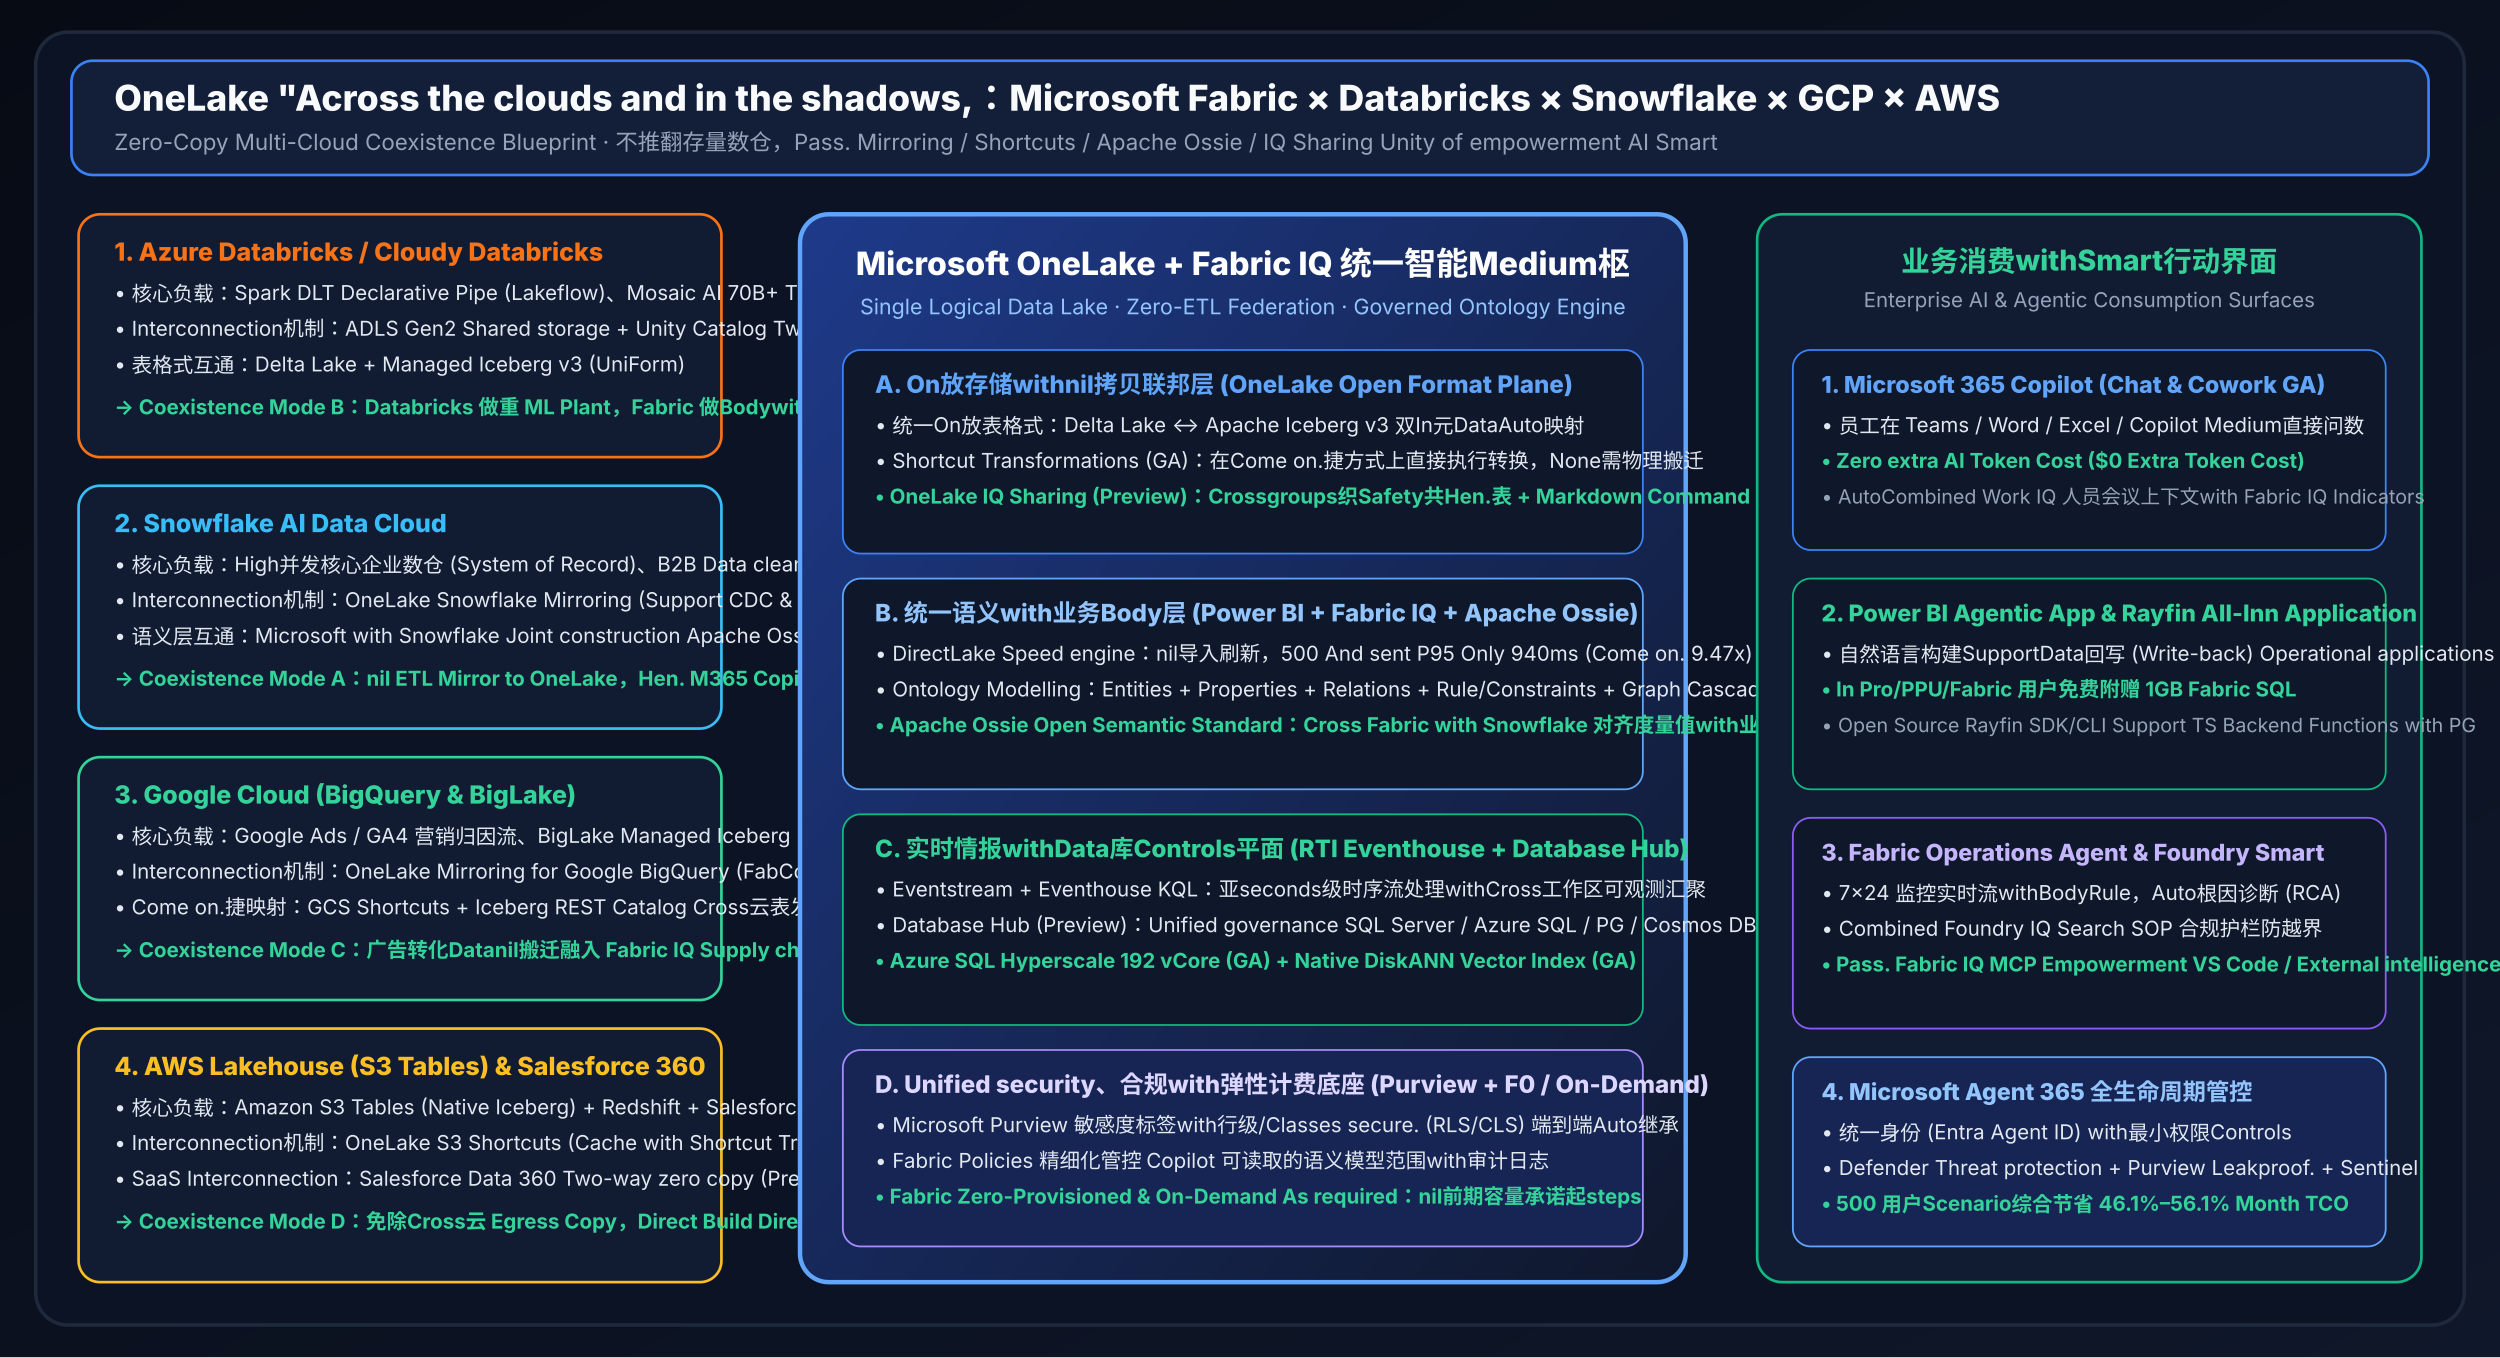
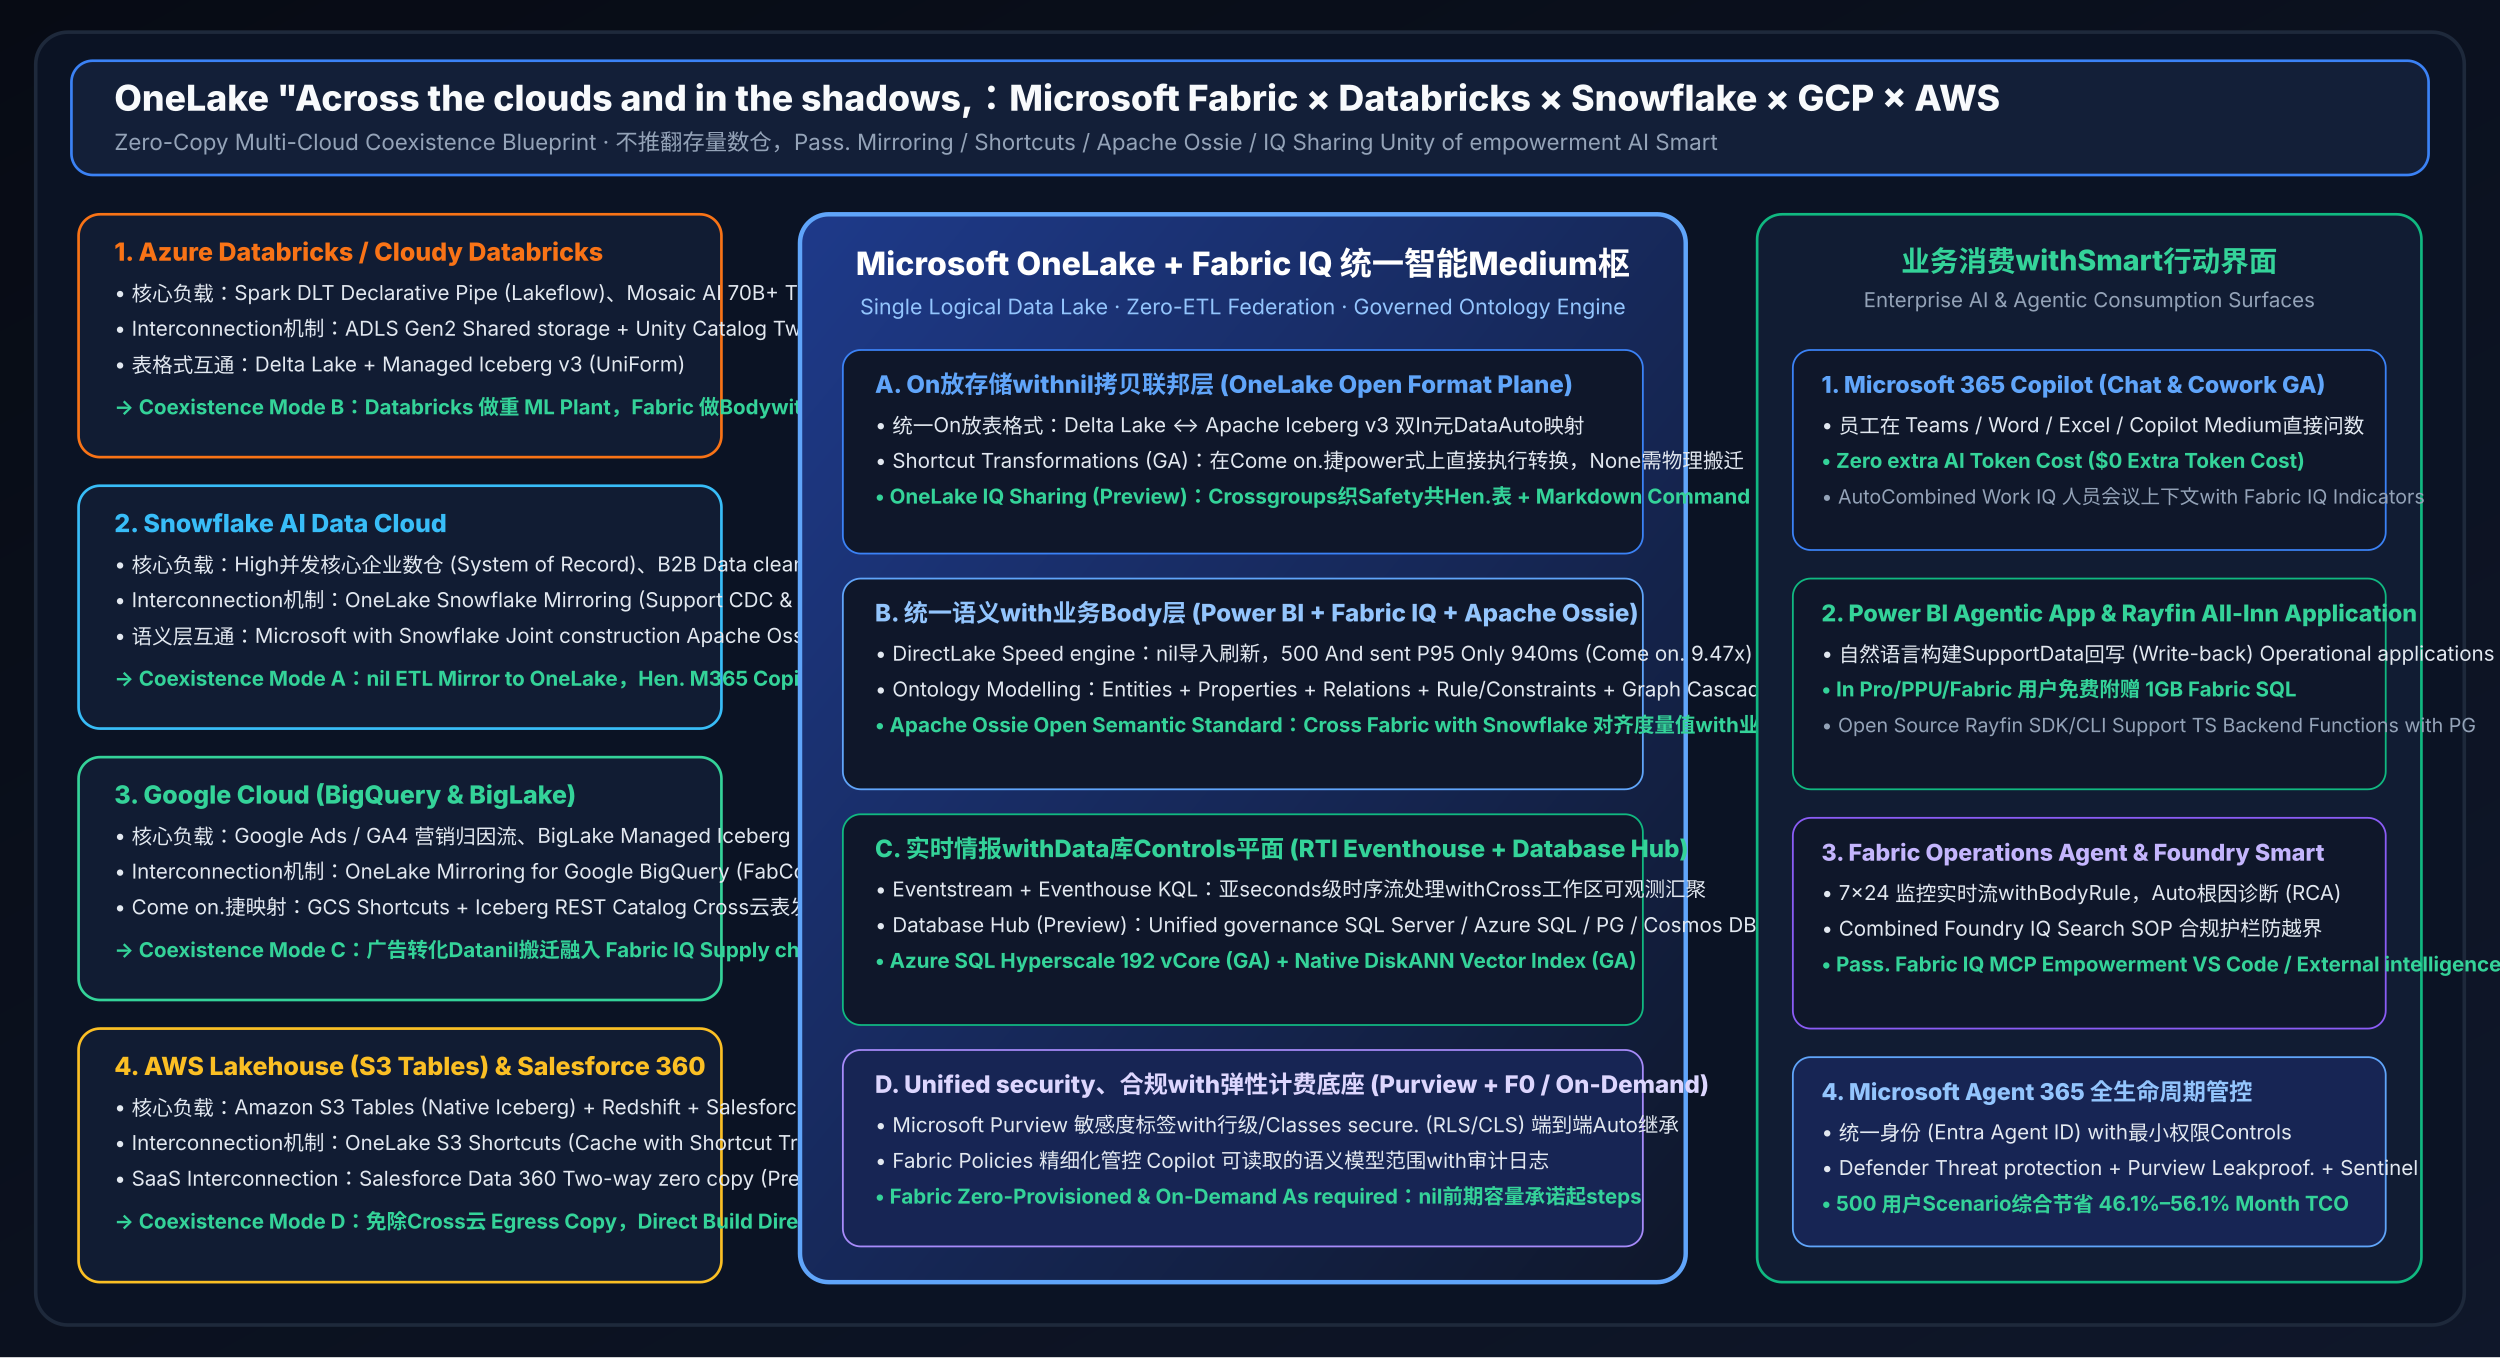
<svg xmlns="http://www.w3.org/2000/svg" viewBox="0 0 1400 760" width="1400" height="760" font-family="-apple-system, BlinkMacSystemFont, 'Segoe UI', 'PingFang SC', 'Microsoft YaHei', sans-serif">
  <defs>
    <linearGradient id="bg3" x1="0%" y1="0%" x2="100%" y2="100%">
      <stop offset="0%" stop-color="#070B14" />
      <stop offset="100%" stop-color="#0F172A" />
    </linearGradient>
    <linearGradient id="centerHub" x1="0%" y1="0%" x2="100%" y2="100%">
      <stop offset="0%" stop-color="#1E3A8A" />
      <stop offset="100%" stop-color="#0F172A" />
    </linearGradient>
  </defs>
  <rect width="1400" height="760" fill="url(#bg3)" />
  <rect x="20" y="18" width="1360" height="724" rx="18" fill="#0B1324" stroke="#1E293B" stroke-width="2" />
  <rect x="40" y="34" width="1320" height="64" rx="12" fill="#131F38" stroke="#3B82F6" stroke-width="1.5" />
  <text x="64" y="62" fill="#F8FAFC" font-size="20" font-weight="800">OneLake "Across the clouds and in the shadows,：Microsoft Fabric × Databricks × Snowflake × GCP × AWS</text>
  <text x="64" y="84" fill="#94A3B8" font-size="12.5">Zero-Copy Multi-Cloud Coexistence Blueprint · 不推翻存量数仓，Pass. Mirroring / Shortcuts / Apache Ossie / IQ Sharing Unity of empowerment AI Smart</text>
  <rect x="44" y="120" width="360" height="136" rx="12" fill="#111C33" stroke="#F97316" stroke-width="1.5" />
  <text x="64" y="146" fill="#F97316" font-size="14" font-weight="800">1. Azure Databricks / Cloudy Databricks</text>
  <text x="64" y="168" fill="#E2E8F0" font-size="11.5">• 核心负载：Spark DLT Declarative Pipe (Lakeflow)、Mosaic AI 70B+ Training</text>
  <text x="64" y="188" fill="#E2E8F0" font-size="11.5">• Interconnection机制：ADLS Gen2 Shared storage + Unity Catalog Two-way zero copy Shortcut</text>
  <text x="64" y="208" fill="#E2E8F0" font-size="11.5">• 表格式互通：Delta Lake + Managed Iceberg v3 (UniForm)</text>
  <text x="64" y="232" fill="#34D399" font-size="11.5" font-weight="700">→ Coexistence Mode B：Databricks 做重 ML Plant，Fabric 做Bodywith全员 BI/Agent</text>
  <rect x="44" y="272" width="360" height="136" rx="12" fill="#111C33" stroke="#38BDF8" stroke-width="1.5" />
  <text x="64" y="298" fill="#38BDF8" font-size="14" font-weight="800">2. Snowflake AI Data Cloud</text>
  <text x="64" y="320" fill="#E2E8F0" font-size="11.5">• 核心负载：High并发核心企业数仓 (System of Record)、B2B Data clean room</text>
  <text x="64" y="340" fill="#E2E8F0" font-size="11.5">• Interconnection机制：OneLake Snowflake Mirroring (Support CDC &amp; With View) + Iceberg</text>
  <text x="64" y="360" fill="#E2E8F0" font-size="11.5">• 语义层互通：Microsoft with Snowflake Joint construction Apache Ossie (Incubating)</text>
  <text x="64" y="384" fill="#34D399" font-size="11.5" font-weight="700">→ Coexistence Mode A：nil ETL Mirror to OneLake，Hen. M365 Copilot $0 Extra Token</text>
  <rect x="44" y="424" width="360" height="136" rx="12" fill="#111C33" stroke="#34D399" stroke-width="1.5" />
  <text x="64" y="450" fill="#34D399" font-size="14" font-weight="800">3. Google Cloud (BigQuery &amp; BigLake)</text>
  <text x="64" y="472" fill="#E2E8F0" font-size="11.5">• 核心负载：Google Ads / GA4 营销归因流、BigLake Managed Iceberg</text>
  <text x="64" y="492" fill="#E2E8F0" font-size="11.5">• Interconnection机制：OneLake Mirroring for Google BigQuery (FabCon Official GA)</text>
  <text x="64" y="512" fill="#E2E8F0" font-size="11.5">• Come on.捷映射：GCS Shortcuts + Iceberg REST Catalog Cross云表发现</text>
  <text x="64" y="536" fill="#34D399" font-size="11.5" font-weight="700">→ Coexistence Mode C：广告转化Datanil搬迁融入 Fabric IQ Supply chain capital</text>
  <rect x="44" y="576" width="360" height="142" rx="12" fill="#111C33" stroke="#FBBF24" stroke-width="1.5" />
  <text x="64" y="602" fill="#FBBF24" font-size="14" font-weight="800">4. AWS Lakehouse (S3 Tables) &amp; Salesforce 360</text>
  <text x="64" y="624" fill="#E2E8F0" font-size="11.5">• 核心负载：Amazon S3 Tables (Native Iceberg) + Redshift + Salesforce CRM</text>
  <text x="64" y="644" fill="#E2E8F0" font-size="11.5">• Interconnection机制：OneLake S3 Shortcuts (Cache with Shortcut Transformations GA)</text>
  <text x="64" y="664" fill="#E2E8F0" font-size="11.5">• SaaS Interconnection：Salesforce Data 360 Two-way zero copy (Preview) + Oracle/SAP GA</text>
  <text x="64" y="688" fill="#34D399" font-size="11.5" font-weight="700">→ Coexistence Mode D：免除Cross云 Egress Copy，Direct Build DirectLake with问数 Agent</text>
  <rect x="448" y="120" width="496" height="598" rx="16" fill="url(#centerHub)" stroke="#60A5FA" stroke-width="2.5" />
  <text x="696" y="154" fill="#FFFFFF" font-size="18" font-weight="800" text-anchor="middle">Microsoft OneLake + Fabric IQ 统一智能Medium枢</text>
  <text x="696" y="176" fill="#93C5FD" font-size="12" text-anchor="middle">Single Logical Data Lake · Zero-ETL Federation · Governed Ontology Engine</text>
  <rect x="472" y="196" width="448" height="114" rx="10" fill="#0F172A" stroke="#3B82F6" />
  <text x="490" y="220" fill="#60A5FA" font-size="13.5" font-weight="800">A. On放存储withnil拷贝联邦层 (OneLake Open Format Plane)</text>
  <text x="490" y="242" fill="#E2E8F0" font-size="11.5">• 统一On放表格式：Delta Lake &lt;-&gt; Apache Iceberg v3 双In元DataAuto映射</text>
-   <text x="490" y="262" fill="#E2E8F0" font-size="11.5">• Shortcut Transformations (GA)：在Come on.捷方式上直接执行转换，None需物理搬迁</text>
+   <text x="490" y="262" fill="#E2E8F0" font-size="11.5">• Shortcut Transformations (GA)：在Come on.捷power式上直接执行转换，None需物理搬迁</text>
  <text x="490" y="282" fill="#34D399" font-size="11.5" font-weight="700">• OneLake IQ Sharing (Preview)：Crossgroups织Safety共Hen.表 + Markdown Command + RDF Body</text>
  <rect x="472" y="324" width="448" height="118" rx="10" fill="#0F172A" stroke="#60A5FA" />
  <text x="490" y="348" fill="#93C5FD" font-size="13.5" font-weight="800">B. 统一语义with业务Body层 (Power BI + Fabric IQ + Apache Ossie)</text>
  <text x="490" y="370" fill="#E2E8F0" font-size="11.5">• DirectLake Speed engine：nil导入刷新，500 And sent P95 Only 940ms (Come on. 9.47x)</text>
  <text x="490" y="390" fill="#E2E8F0" font-size="11.5">• Ontology Modelling：Entities + Properties + Relations + Rule/Constraints + Graph Cascade impact analysis</text>
  <text x="490" y="410" fill="#34D399" font-size="11.5" font-weight="700">• Apache Ossie Open Semantic Standard：Cross Fabric with Snowflake 对齐度量值with业务口径</text>
  <rect x="472" y="456" width="448" height="118" rx="10" fill="#0F172A" stroke="#10B981" />
  <text x="490" y="480" fill="#34D399" font-size="13.5" font-weight="800">C. 实时情报withData库Controls平面 (RTI Eventhouse + Database Hub)</text>
  <text x="490" y="502" fill="#E2E8F0" font-size="11.5">• Eventstream + Eventhouse KQL：亚seconds级时序流处理withCross工作区可观测汇聚</text>
  <text x="490" y="522" fill="#E2E8F0" font-size="11.5">• Database Hub (Preview)：Unified governance SQL Server / Azure SQL / PG / Cosmos DB</text>
  <text x="490" y="542" fill="#34D399" font-size="11.5" font-weight="700">• Azure SQL Hyperscale 192 vCore (GA) + Native DiskANN Vector Index (GA)</text>
  <rect x="472" y="588" width="448" height="110" rx="10" fill="#172554" stroke="#A78BFA" />
  <text x="490" y="612" fill="#DDD6FE" font-size="13.5" font-weight="800">D. Unified security、合规with弹性计费底座 (Purview + F0 / On-Demand)</text>
  <text x="490" y="634" fill="#E2E8F0" font-size="11.5">• Microsoft Purview 敏感度标签with行级/Classes secure. (RLS/CLS) 端到端Auto继承</text>
  <text x="490" y="654" fill="#E2E8F0" font-size="11.5">• Fabric Policies 精细化管控 Copilot 可读取的语义模型范围with审计日志</text>
  <text x="490" y="674" fill="#34D399" font-size="11.5" font-weight="700">• Fabric Zero-Provisioned &amp; On-Demand As required：nil前期容量承诺起steps</text>
  <rect x="984" y="120" width="372" height="598" rx="14" fill="#111C33" stroke="#10B981" stroke-width="1.5" />
  <text x="1170" y="152" fill="#34D399" font-size="16" font-weight="800" text-anchor="middle">业务消费withSmart行动界面</text>
  <text x="1170" y="172" fill="#94A3B8" font-size="11.5" text-anchor="middle">Enterprise AI &amp; Agentic Consumption Surfaces</text>
  <rect x="1004" y="196" width="332" height="112" rx="10" fill="#0F172A" stroke="#3B82F6" />
  <text x="1020" y="220" fill="#60A5FA" font-size="13" font-weight="800">1. Microsoft 365 Copilot (Chat &amp; Cowork GA)</text>
  <text x="1020" y="242" fill="#E2E8F0" font-size="11.5">• 员工在 Teams / Word / Excel / Copilot Medium直接问数</text>
  <text x="1020" y="262" fill="#34D399" font-size="11.5" font-weight="700">• Zero extra AI Token Cost ($0 Extra Token Cost)</text>
  <text x="1020" y="282" fill="#94A3B8" font-size="11">• AutoCombined Work IQ 人员会议上下文with Fabric IQ Indicators</text>
  <rect x="1004" y="324" width="332" height="118" rx="10" fill="#0F172A" stroke="#10B981" />
  <text x="1020" y="348" fill="#34D399" font-size="13" font-weight="800">2. Power BI Agentic App &amp; Rayfin All-Inn Application</text>
  <text x="1020" y="370" fill="#E2E8F0" font-size="11.5">• 自然语言构建SupportData回写 (Write-back) Operational applications</text>
  <text x="1020" y="390" fill="#34D399" font-size="11.5" font-weight="700">• In Pro/PPU/Fabric 用户免费附赠 1GB Fabric SQL</text>
  <text x="1020" y="410" fill="#94A3B8" font-size="11">• Open Source Rayfin SDK/CLI Support TS Backend Functions with PG</text>
  <rect x="1004" y="458" width="332" height="118" rx="10" fill="#0F172A" stroke="#8B5CF6" />
  <text x="1020" y="482" fill="#C4B5FD" font-size="13" font-weight="800">3. Fabric Operations Agent &amp; Foundry Smart</text>
  <text x="1020" y="504" fill="#E2E8F0" font-size="11.5">• 7×24 监控实时流withBodyRule，Auto根因诊断 (RCA)</text>
  <text x="1020" y="524" fill="#E2E8F0" font-size="11.5">• Combined Foundry IQ Search SOP 合规护栏防越界</text>
  <text x="1020" y="544" fill="#34D399" font-size="11.5" font-weight="700">• Pass. Fabric IQ MCP Empowerment VS Code / External intelligence</text>
  <rect x="1004" y="592" width="332" height="106" rx="10" fill="#172554" stroke="#60A5FA" />
  <text x="1020" y="616" fill="#93C5FD" font-size="13" font-weight="800">4. Microsoft Agent 365 全生命周期管控</text>
  <text x="1020" y="638" fill="#E2E8F0" font-size="11.5">• 统一身份 (Entra Agent ID) with最小权限Controls</text>
  <text x="1020" y="658" fill="#E2E8F0" font-size="11.5">• Defender Threat protection + Purview Leakproof. + Sentinel</text>
  <text x="1020" y="678" fill="#34D399" font-size="11.5" font-weight="700">• 500 用户Scenario综合节省 46.1%–56.1% Month TCO</text>
</svg>
